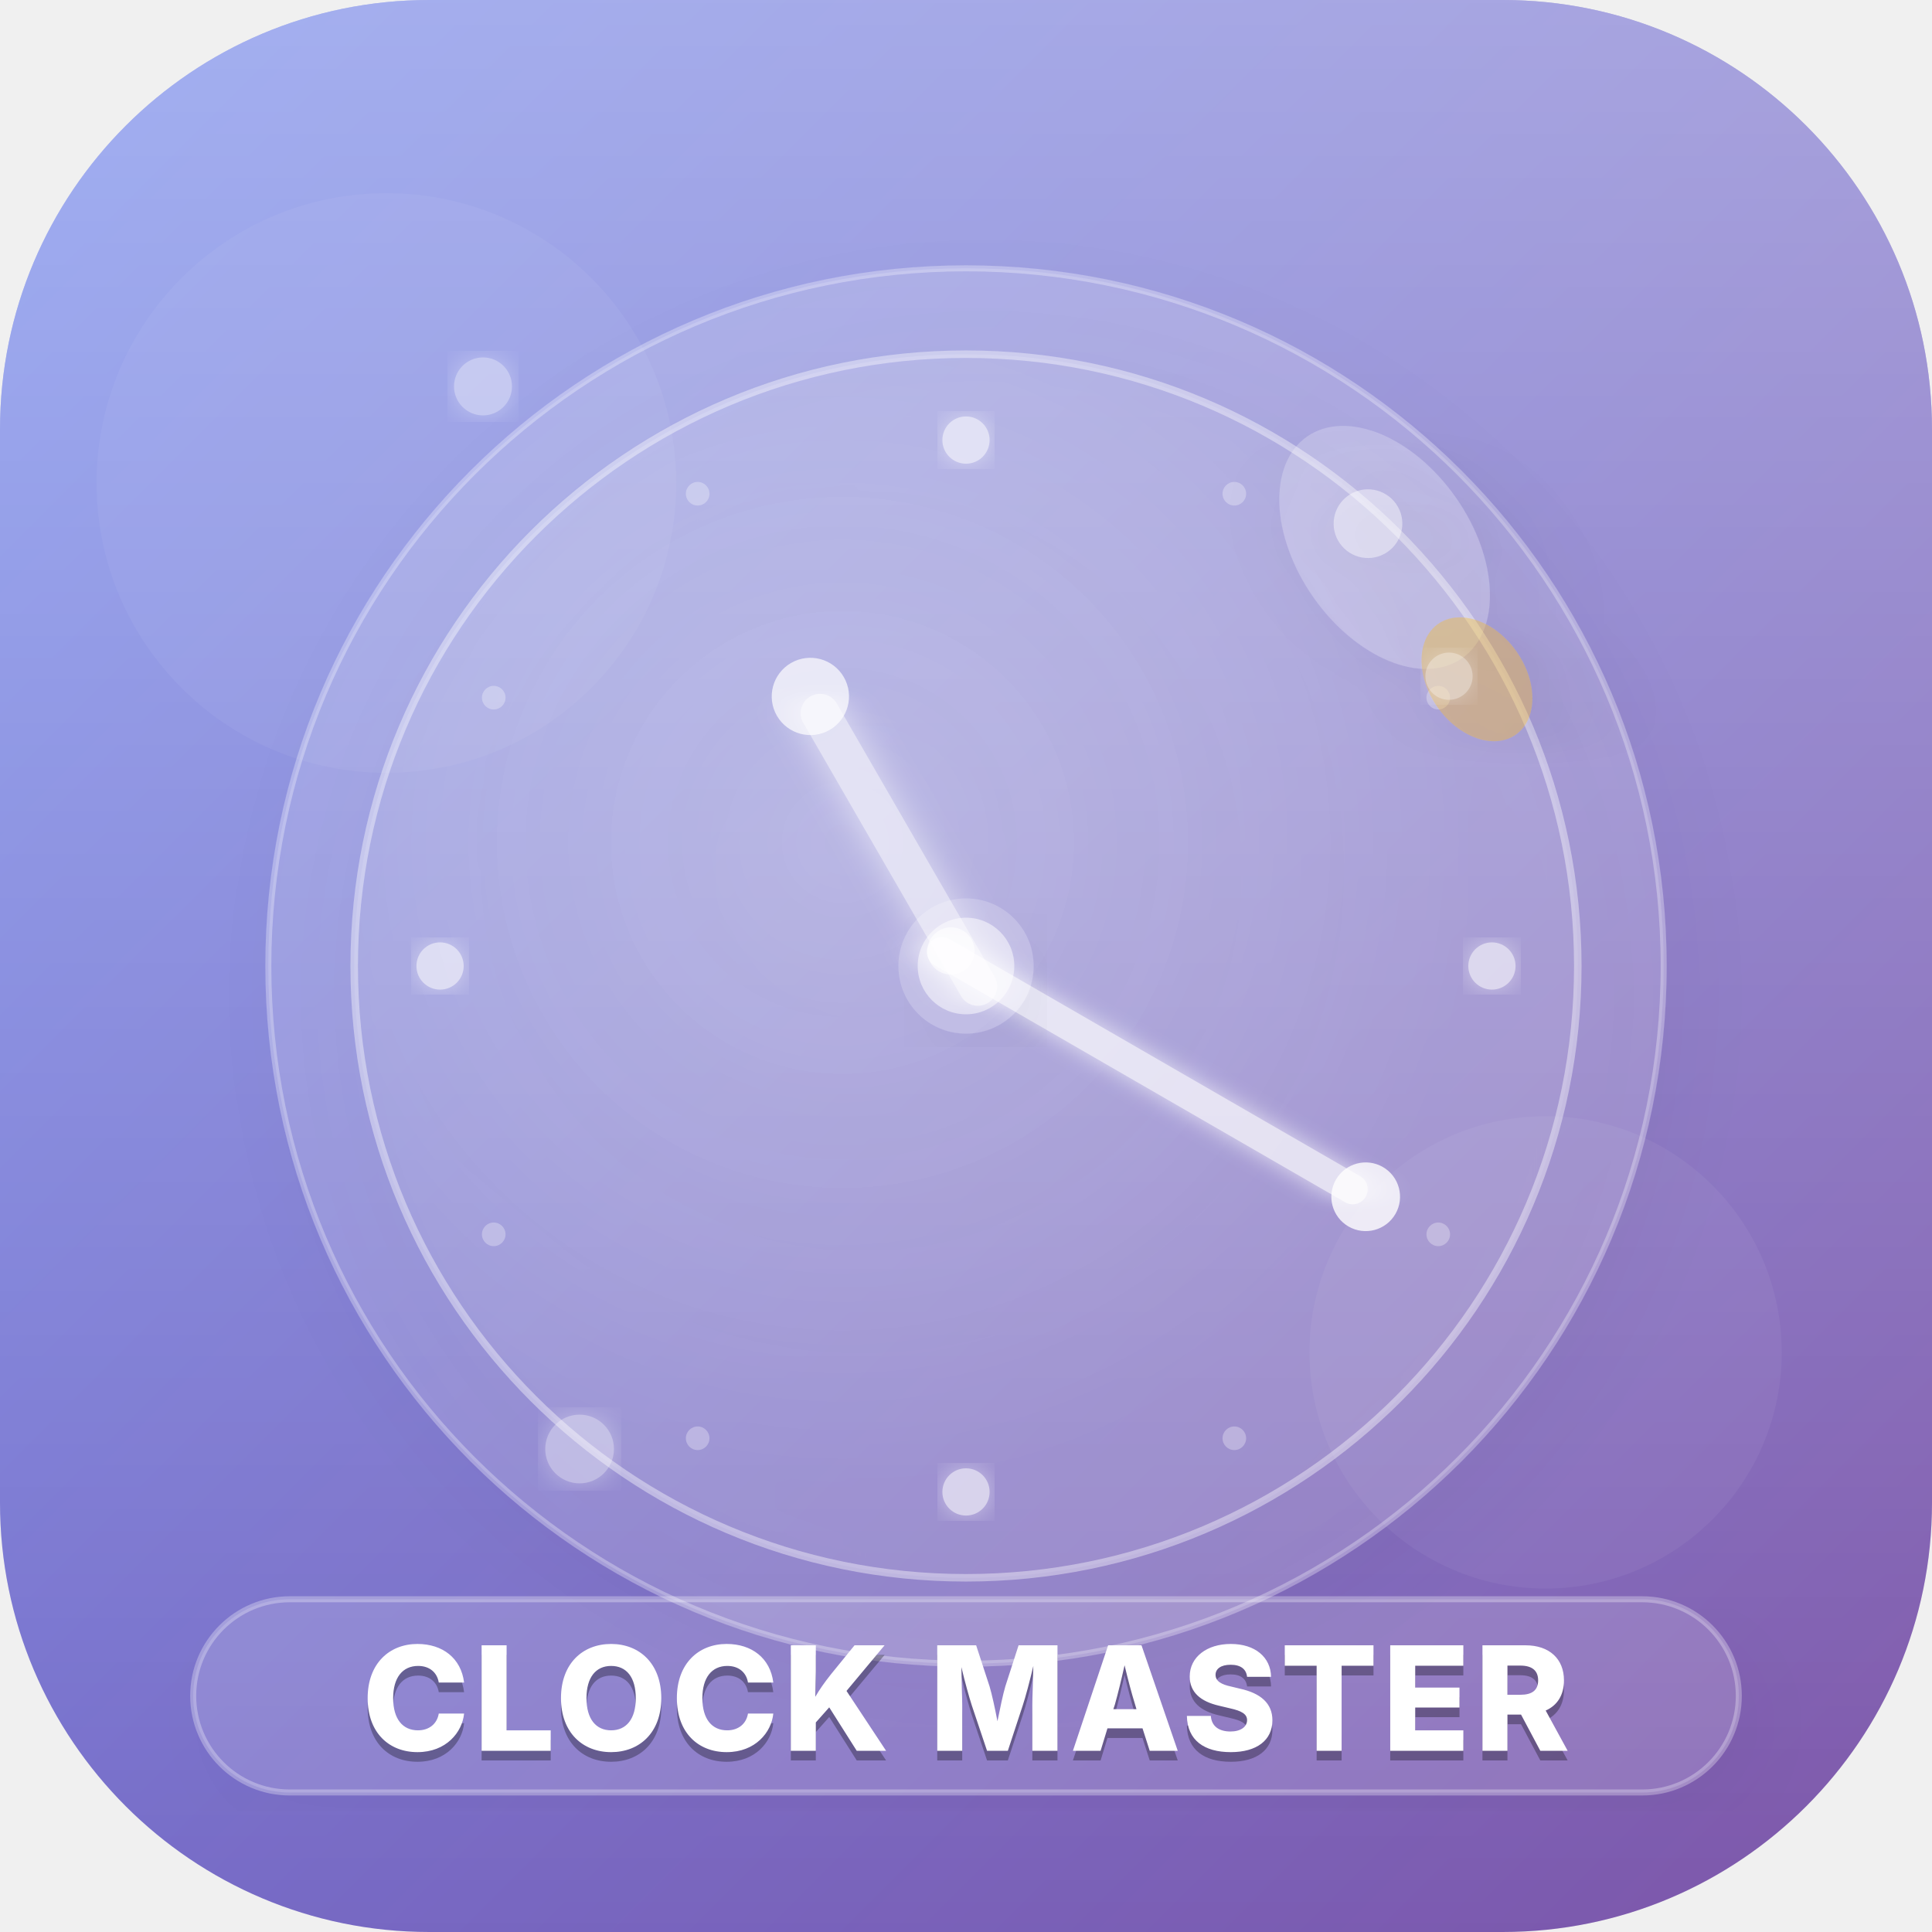
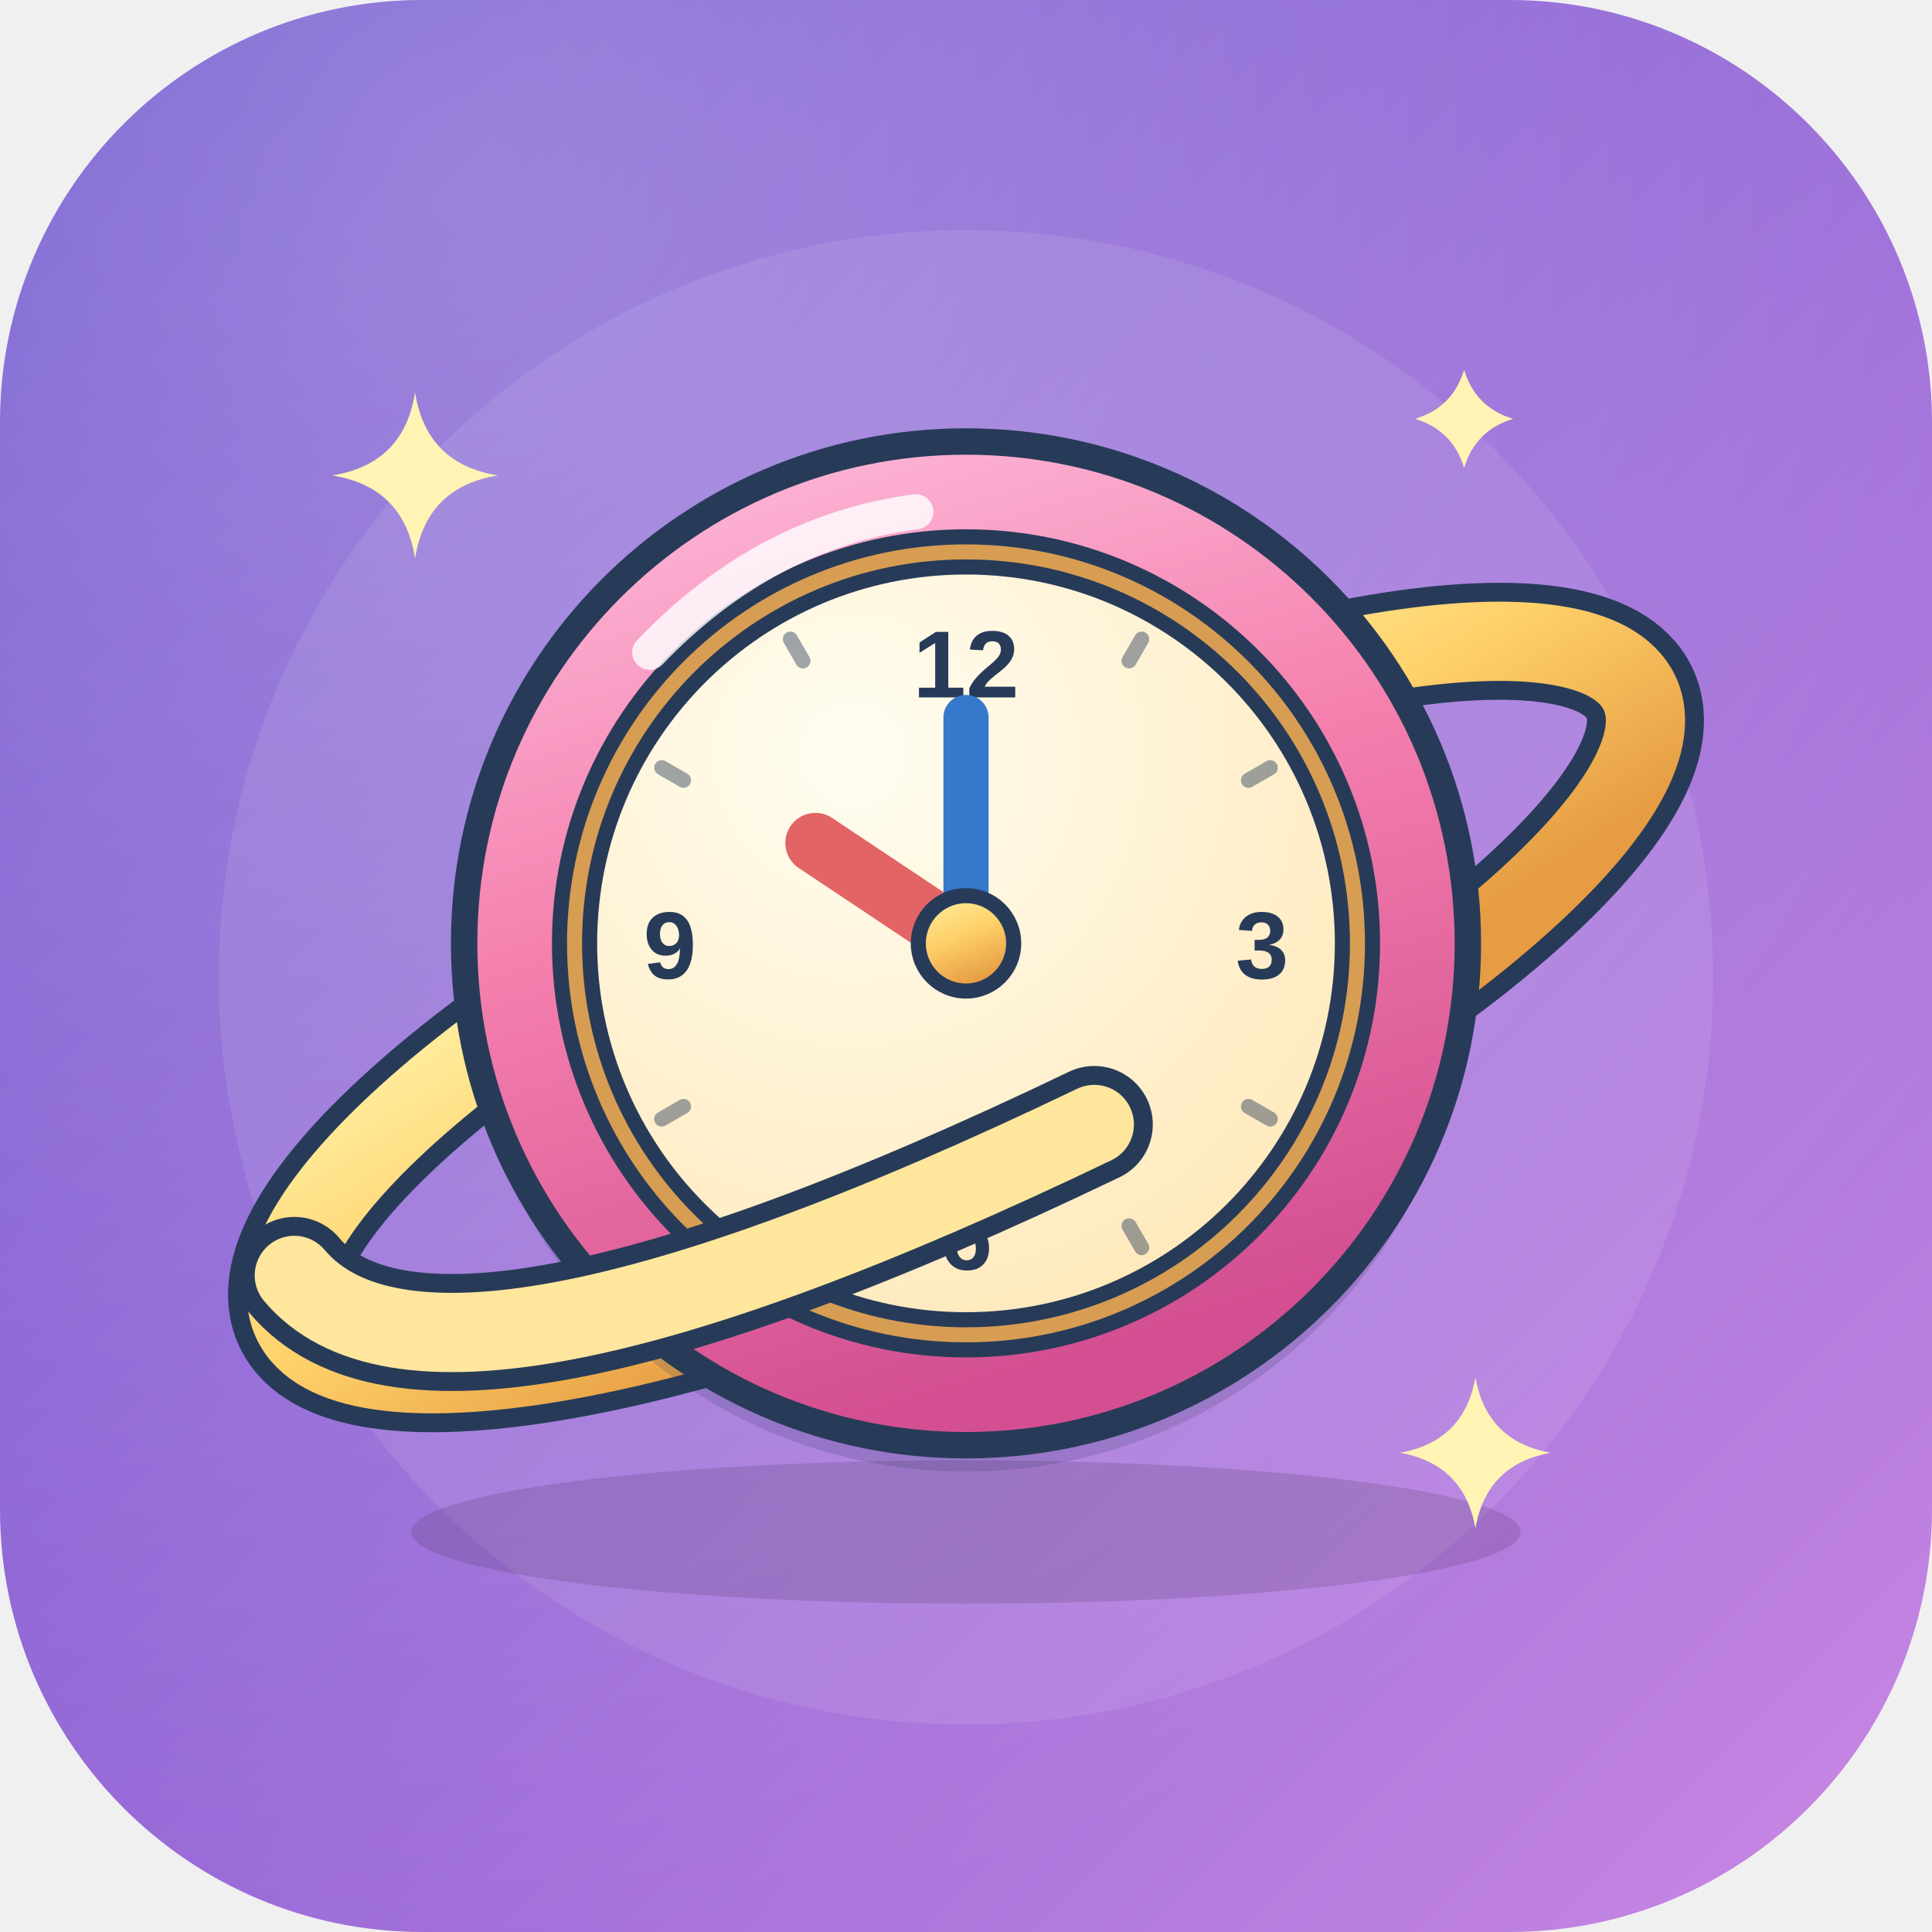
- <svg xmlns="http://www.w3.org/2000/svg" width="180" height="180" viewBox="0 0 180 180">
+ <svg xmlns="http://www.w3.org/2000/svg" width="180" height="180" viewBox="0 0 512 512" role="img" aria-label="Space Clock">
  <defs>
-     <linearGradient id="bg-180" x1="0%" y1="0%" x2="100%" y2="100%">
-       <stop offset="0%" style="stop-color:#667eea" />
-       <stop offset="100%" style="stop-color:#764ba2" />
+     <linearGradient id="bg" x2="1" y2="1">
+       <stop stop-color="#6249ca" />
+       <stop offset="1" stop-color="#ca88e4" />
    </linearGradient>
-     <linearGradient id="shine-180" x1="0%" y1="0%" x2="0%" y2="100%">
-       <stop offset="0%" style="stop-color:#fff;stop-opacity:0.4" />
-       <stop offset="100%" style="stop-color:#fff;stop-opacity:0.05" />
+     <linearGradient id="blue" x2=".35" y2="1">
+       <stop stop-color="#95e6ff" />
+       <stop offset=".48" stop-color="#49a9e9" />
+       <stop offset="1" stop-color="#4775cd" />
    </linearGradient>
-     <radialGradient id="clock-180" cx="40%" cy="40%">
-       <stop offset="0%" style="stop-color:#fff;stop-opacity:0.25" />
-       <stop offset="100%" style="stop-color:#fff;stop-opacity:0.08" />
+     <linearGradient id="pink" x2=".3" y2="1">
+       <stop stop-color="#ffc2df" />
+       <stop offset=".5" stop-color="#f47fad" />
+       <stop offset="1" stop-color="#d34f91" />
+     </linearGradient>
+     <linearGradient id="gold" x2=".4" y2="1">
+       <stop stop-color="#fff0a4" />
+       <stop offset=".5" stop-color="#ffd16a" />
+       <stop offset="1" stop-color="#e69c42" />
+     </linearGradient>
+     <linearGradient id="teal" x2=".3" y2="1">
+       <stop stop-color="#a8f2df" />
+       <stop offset=".5" stop-color="#55c7be" />
+       <stop offset="1" stop-color="#298fa6" />
+     </linearGradient>
+     <linearGradient id="fur" x2=".3" y2="1">
+       <stop stop-color="#d5a36e" />
+       <stop offset=".6" stop-color="#b9804d" />
+       <stop offset="1" stop-color="#91613f" />
+     </linearGradient>
+     <linearGradient id="silver" x2=".4" y2="1">
+       <stop stop-color="#fffef4" />
+       <stop offset=".5" stop-color="#d5e8f4" />
+       <stop offset="1" stop-color="#8aa5c5" />
+     </linearGradient>
+     <linearGradient id="glass" x2=".4" y2="1">
+       <stop stop-color="#e2ffff" />
+       <stop offset=".5" stop-color="#91cfdf" />
+       <stop offset="1" stop-color="#537eac" />
+     </linearGradient>
+     <radialGradient id="cream" cx=".35" cy=".25" r=".85">
+       <stop stop-color="#fffdf1" />
+       <stop offset="1" stop-color="#ffe8b9" />
    </radialGradient>
-     <filter id="shadow-180">
-       <feGaussianBlur in="SourceAlpha" stdDeviation="3.6" />
-       <feOffset dx="1.8" dy="2.7" result="offsetblur" />
-       <feComponentTransfer>
-         <feFuncA type="linear" slope="0.15" />
-       </feComponentTransfer>
-       <feMerge>
-         <feMergeNode />
-         <feMergeNode in="SourceGraphic" />
-       </feMerge>
-     </filter>
-     <filter id="glow-180">
-       <feGaussianBlur stdDeviation="1.4" result="blur" />
-       <feMerge>
-         <feMergeNode in="blur" />
-         <feMergeNode in="SourceGraphic" />
-       </feMerge>
-     </filter>
+     <radialGradient id="light" cx=".25" cy=".10" r=".9">
+       <stop stop-color="#fff" stop-opacity=".28" />
+       <stop offset="1" stop-color="#fff" stop-opacity="0" />
+     </radialGradient>
+     <clipPath id="web-icon-corners">
+       <rect width="512" height="512" rx="112" />
+     </clipPath>
  </defs>
-   <rect width="180" height="180" rx="40" fill="url(#bg-180)" />
-   <circle cx="36" cy="45" r="27" fill="white" opacity="0.05" />
-   <circle cx="144" cy="126" r="22" fill="white" opacity="0.05" />
-   <rect width="180" height="180" rx="40" fill="url(#shine-180)" />
-   <g filter="url(#shadow-180)">
-     <circle cx="90" cy="90" r="65" fill="white" opacity="0.15" />
-     <circle cx="90" cy="90" r="57" fill="url(#clock-180)" />
-     <circle cx="90" cy="90" r="57" fill="none" stroke="white" stroke-width="0.7" opacity="0.4" />
-     <circle cx="90" cy="90" r="65" fill="none" stroke="white" stroke-width="0.56" opacity="0.3" />
-   </g>
-   <circle cx="90" cy="41" r="2.2" fill="white" opacity="0.6" filter="url(#glow-180)" />
-   <circle cx="139" cy="90" r="2.2" fill="white" opacity="0.6" filter="url(#glow-180)" />
-   <circle cx="90" cy="139" r="2.2" fill="white" opacity="0.6" filter="url(#glow-180)" />
-   <circle cx="41" cy="90" r="2.2" fill="white" opacity="0.6" filter="url(#glow-180)" />
-   <circle cx="115" cy="46" r="1.1" fill="white" opacity="0.3" />
-   <circle cx="134" cy="65" r="1.1" fill="white" opacity="0.3" />
-   <circle cx="134" cy="115" r="1.1" fill="white" opacity="0.3" />
-   <circle cx="115" cy="134" r="1.1" fill="white" opacity="0.3" />
-   <circle cx="65" cy="134" r="1.1" fill="white" opacity="0.3" />
-   <circle cx="46" cy="115" r="1.1" fill="white" opacity="0.3" />
-   <circle cx="46" cy="65" r="1.1" fill="white" opacity="0.3" />
-   <circle cx="65" cy="46" r="1.1" fill="white" opacity="0.3" />
-   <g transform="translate(129,51) rotate(-35)" opacity="0.9" filter="url(#shadow-180)">
-     <ellipse cx="0" cy="0" rx="8.1" ry="12.6" fill="white" opacity="0.25" />
-     <circle cx="0" cy="-2.7" r="3.2" fill="white" opacity="0.5" />
-     <ellipse cx="0" cy="15" rx="4.5" ry="6.3" fill="#fbbf24" opacity="0.4" />
-   </g>
-   <g transform="translate(90,90) rotate(120)">
-     <rect x="-1.4" y="-43" width="2.8" height="47" rx="1.4" fill="white" opacity="0.7" filter="url(#glow-180)" />
-     <circle cx="0" cy="-43" r="3.2" fill="white" opacity="0.8" />
-   </g>
-   <g transform="translate(90,90) rotate(-30)">
-     <rect x="-1.8" y="-29" width="3.6" height="33" rx="1.8" fill="white" opacity="0.6" filter="url(#glow-180)" />
-     <circle cx="0" cy="-29" r="3.6" fill="white" opacity="0.7" />
-   </g>
-   <circle cx="90" cy="90" r="6.3" fill="white" opacity="0.2" filter="url(#shadow-180)" />
-   <circle cx="90" cy="90" r="4.5" fill="white" opacity="0.5" />
-   <circle cx="88.6" cy="88.6" r="2.2" fill="white" opacity="0.6" />
-   <circle cx="45" cy="36" r="2.7" fill="white" opacity="0.4" filter="url(#glow-180)" />
-   <circle cx="135" cy="63" r="2.2" fill="white" opacity="0.4" filter="url(#glow-180)" />
-   <circle cx="54" cy="135" r="3.2" fill="white" opacity="0.4" filter="url(#glow-180)" />
-   <g transform="translate(90,158)">
-     <rect x="-72" y="-9" width="144" height="18" rx="9" fill="white" opacity="0.15" filter="url(#shadow-180)" />
-     <rect x="-72" y="-9" width="144" height="18" rx="9" fill="none" stroke="white" stroke-width="0.56" opacity="0.3" />
-     <text x="0" y="0.9" text-anchor="middle" dominant-baseline="middle" fill="#000" font-size="13.5" font-weight="800" font-family="system-ui,-apple-system,sans-serif" opacity="0.3" letter-spacing="0.36">CLOCK MASTER</text>
-     <text x="0" y="0" text-anchor="middle" dominant-baseline="middle" fill="#fff" font-size="13.5" font-weight="800" font-family="system-ui,-apple-system,sans-serif" letter-spacing="0.36">CLOCK MASTER</text>
+   <g clip-path="url(#web-icon-corners)">
+     <path fill="url(#bg)" d="M0 0H512V512H0Z" />
+     <path fill="url(#light)" d="M0 0H512V512H0Z" />
+     <circle cx="256" cy="259" r="198" fill="#fff" opacity=".09" />
+     <ellipse cx="256" cy="406" rx="147" ry="19" fill="#34234a" opacity=".17" />
+     <ellipse cx="256" cy="267" rx="197" ry="55" transform="rotate(-25 256 267)" fill="none" stroke="#273b58" stroke-width="31" />
+     <ellipse cx="256" cy="267" rx="197" ry="55" transform="rotate(-25 256 267)" fill="none" stroke="url(#gold)" stroke-width="21" />
+     <g stroke="#273b58" stroke-width="7" stroke-linejoin="round" stroke-linecap="round">
+       <circle cx="256" cy="257" r="133" fill="#29345b" opacity=".18" stroke="none" />
+       <circle cx="256" cy="250" r="133" fill="url(#pink)" />
+       <circle cx="256" cy="250" r="107.73" fill="#d79d53" stroke-width="4" />
+       <circle cx="256" cy="250" r="99.75" fill="url(#cream)" stroke-width="4" />
+       <path d="M299.225 175.132L302.55 169.373" stroke="#273b58" stroke-width="4" opacity=".45" />
+       <path d="M330.868 206.775L336.627 203.45" stroke="#273b58" stroke-width="4" opacity=".45" />
+       <path d="M330.868 293.225L336.627 296.55" stroke="#273b58" stroke-width="4" opacity=".45" />
+       <path d="M299.225 324.868L302.55 330.627" stroke="#273b58" stroke-width="4" opacity=".45" />
+       <path d="M212.775 324.868L209.45 330.627" stroke="#273b58" stroke-width="4" opacity=".45" />
+       <path d="M181.132 293.225L175.373 296.55" stroke="#273b58" stroke-width="4" opacity=".45" />
+       <path d="M181.132 206.775L175.373 203.45" stroke="#273b58" stroke-width="4" opacity=".45" />
+       <path d="M212.775 175.132L209.45 169.373" stroke="#273b58" stroke-width="4" opacity=".45" />
+       <g fill="#273b58" stroke="none" font-family="Arial,sans-serif" font-weight="900" font-size="25.27" text-anchor="middle">
+         <text x="256" y="184.83">12</text>
+         <text x="334.47" y="259.31">3</text>
+         <text x="256" y="336.45">6</text>
+         <text x="177.53" y="259.31">9</text>
+       </g>
+       <path d="M256 250L216.1 223.4" stroke="#e26465" stroke-width="15.96" />
+       <path d="M256 250V190.15" stroke="#3579cc" stroke-width="11.97" />
+       <circle cx="256" cy="250" r="12.635" fill="url(#gold)" stroke-width="4" />
+       <path d="M172.21 172.86Q202.8 140.94 242.7 135.62" fill="none" stroke="#fff" stroke-width="9.31" opacity=".8" />
+     </g>
+     <path d="M78 338Q115 382 290 298" fill="none" stroke="#273b58" stroke-width="31" stroke-linecap="round" />
+     <path d="M78 338Q115 382 290 298" fill="none" stroke="#ffe69d" stroke-width="21" stroke-linecap="round" />
+     <path d="M110 104Q113 123 132 126Q113 129 110 148Q107 129 88 126Q107 123 110 104Z" fill="#fff4b3" />
+     <path d="M388 98Q391 108 401 111Q391 114 388 124Q385 114 375 111Q385 108 388 98Z" fill="#fff4b3" />
+     <path d="M391 365Q394 382 411 385Q394 388 391 405Q388 388 371 385Q388 382 391 365Z" fill="#fff4b3" />
  </g>
</svg>
